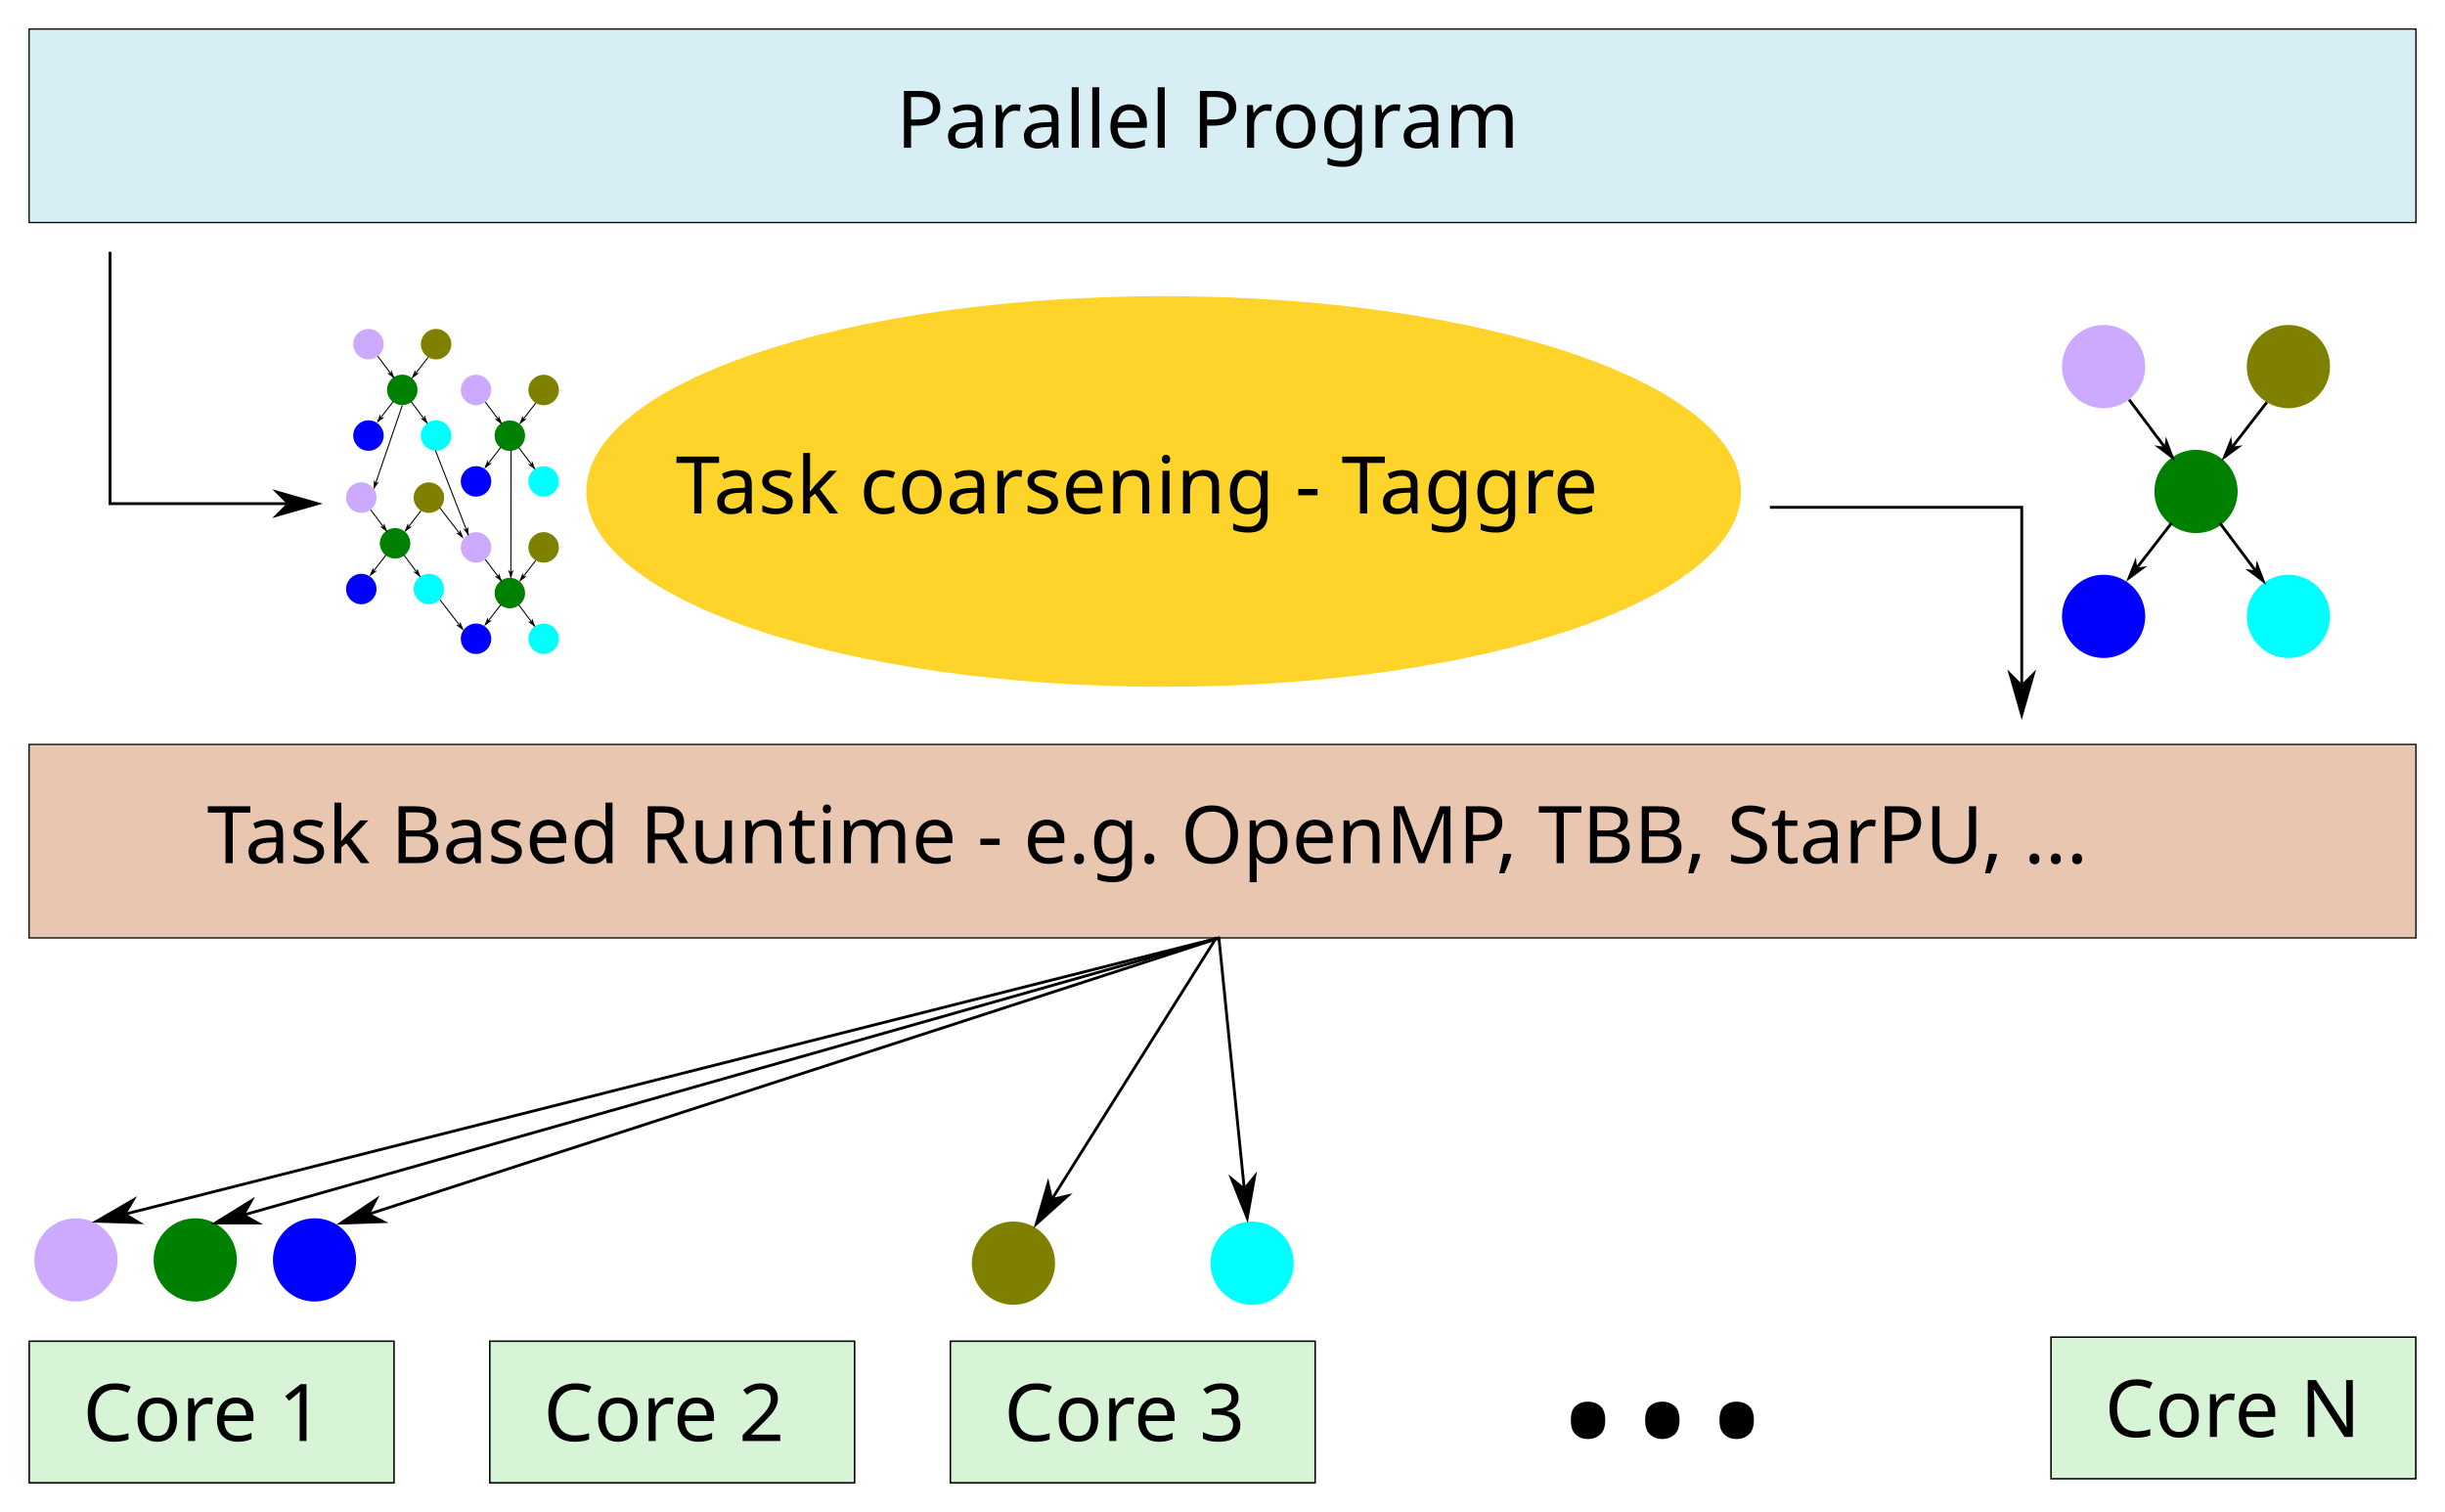
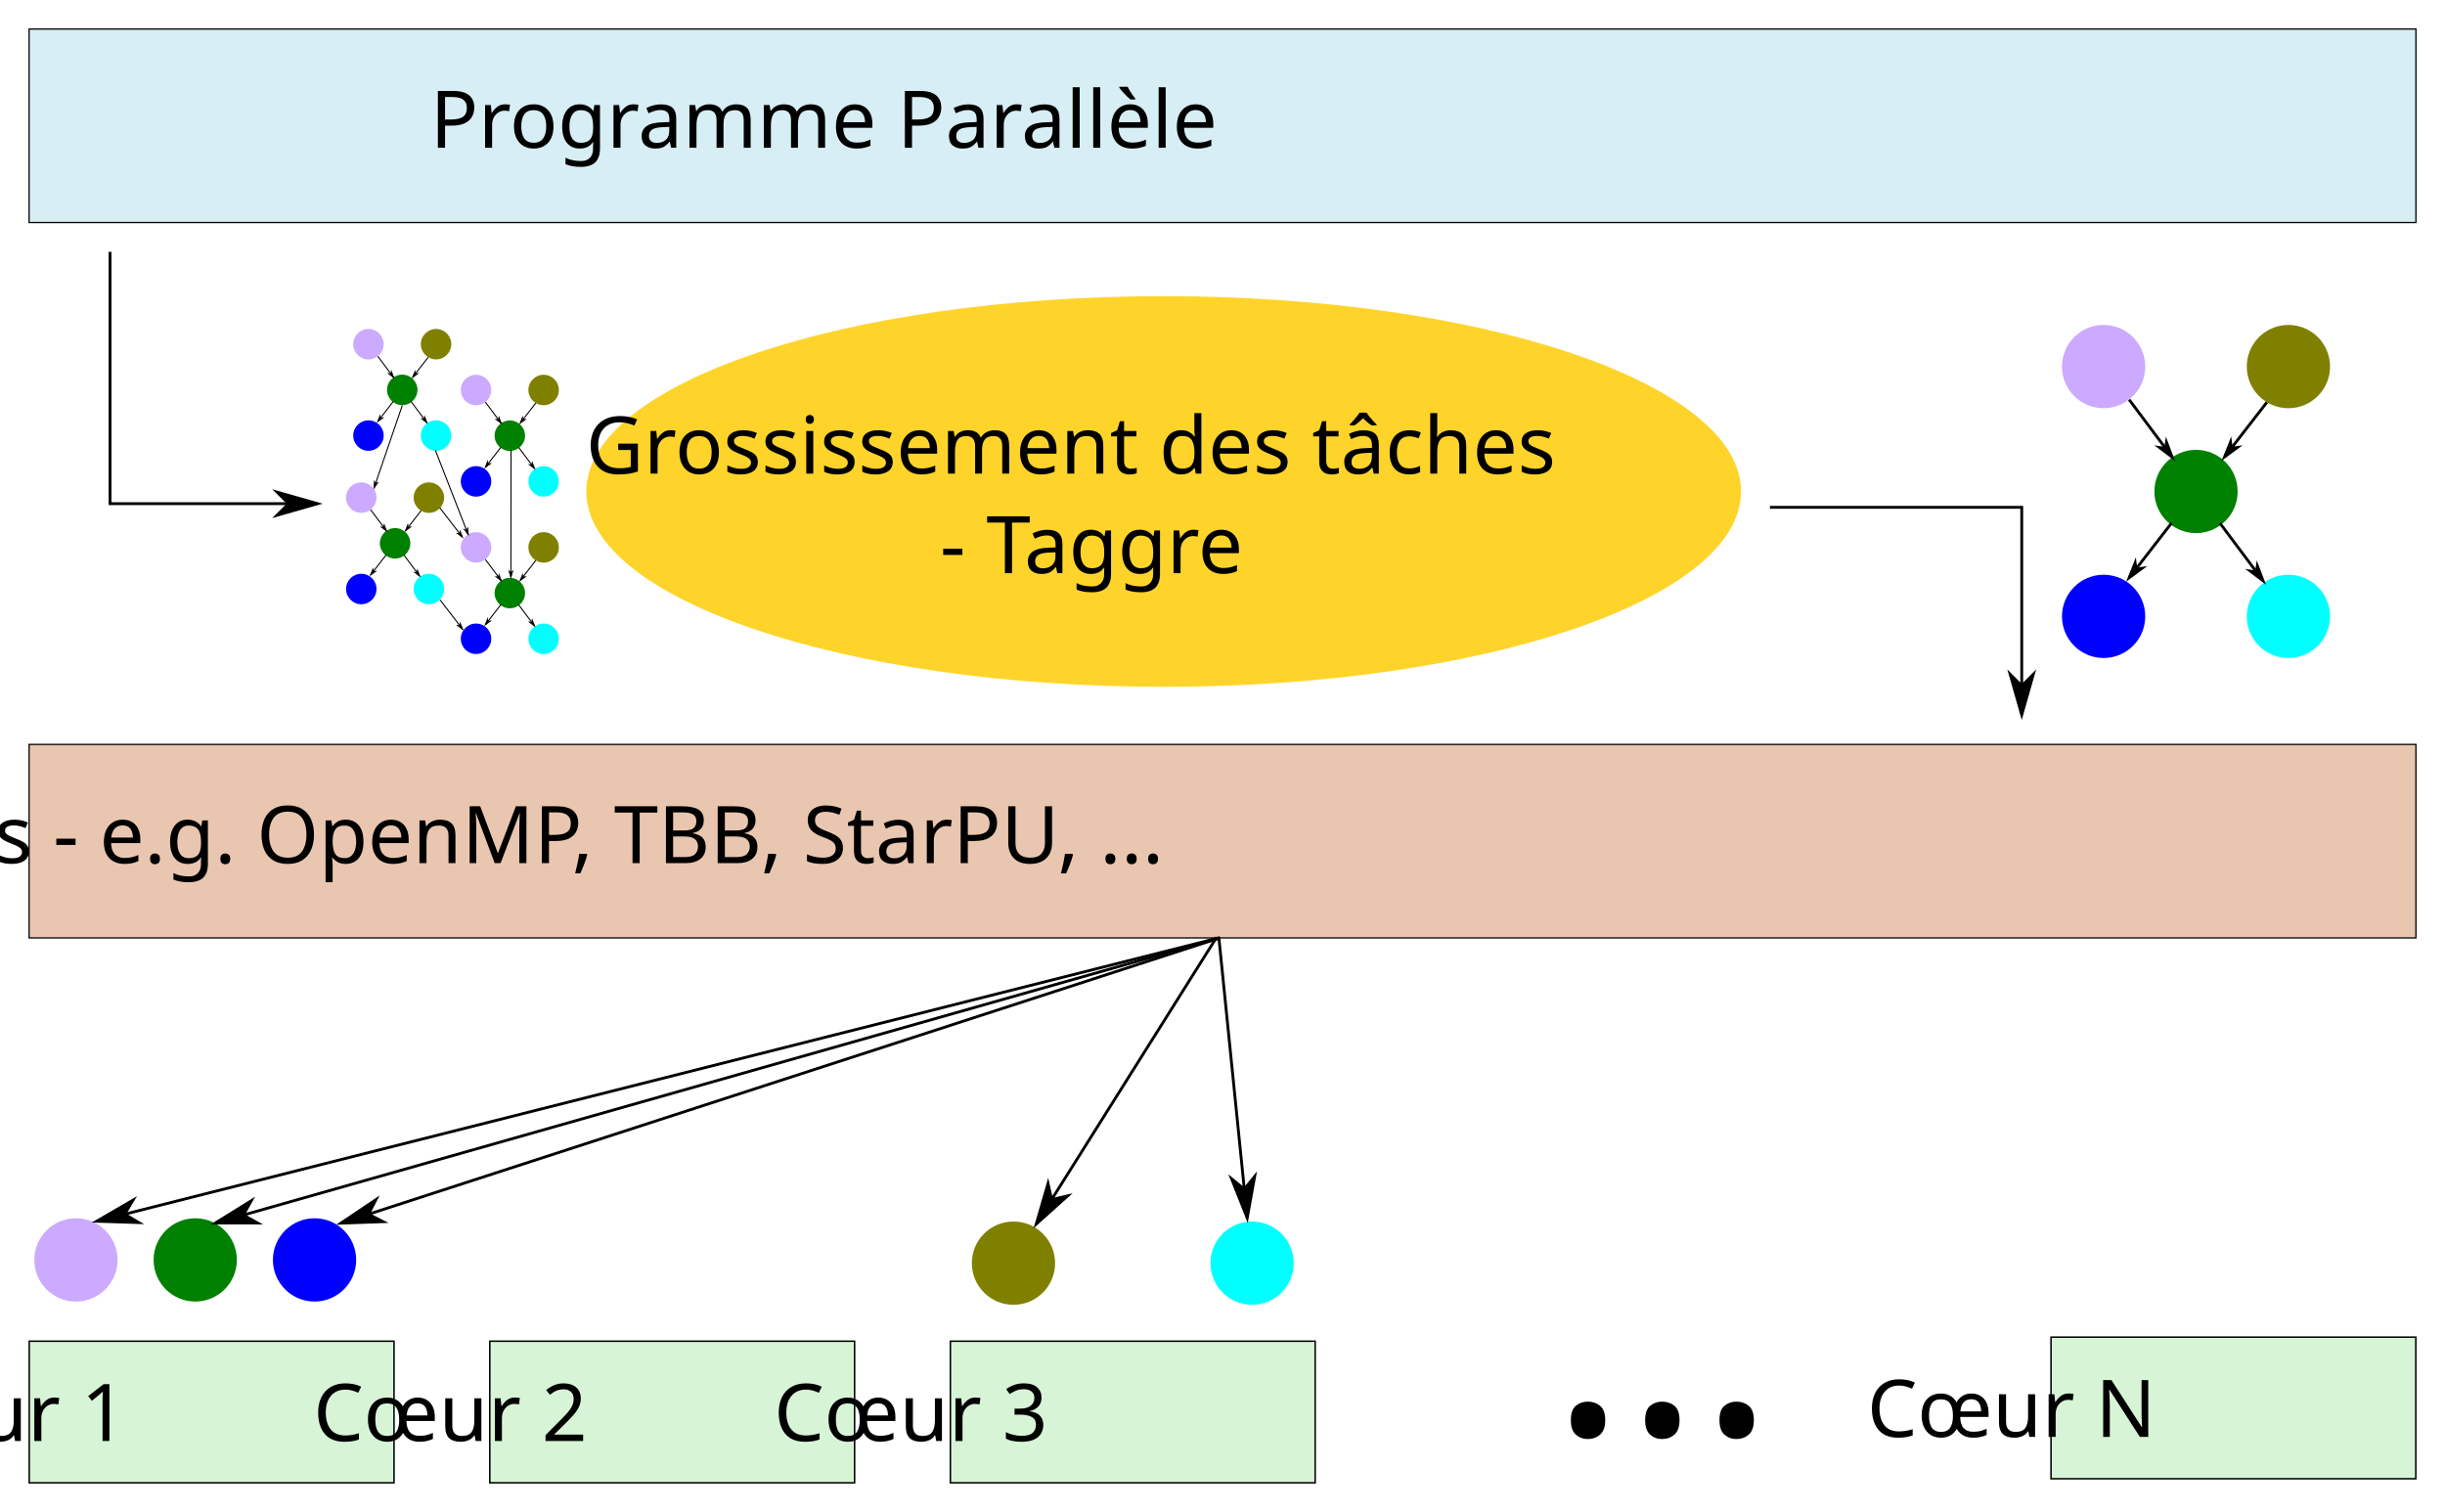
<svg xmlns="http://www.w3.org/2000/svg" width="859.962" height="531.785" id="svg2" version="1.1">
  <defs id="defs4">
    <marker orient="auto" refY="0" refX="0" id="Arrow1Mend" style="overflow:visible">
      <path id="path3967" d="M 0,0 5,-5 -12.5,0 5,5 0,0 z" style="fill-rule:evenodd;stroke:#000000;stroke-width:1pt" transform="matrix(-0.4,0,0,-0.4,-4,0)" />
    </marker>
    <marker orient="auto" refY="0" refX="0" id="Arrow1Lend" style="overflow:visible">
      <path id="path3961" d="M 0,0 5,-5 -12.5,0 5,5 0,0 z" style="fill-rule:evenodd;stroke:#000000;stroke-width:1pt" transform="matrix(-0.8,0,0,-0.8,-10,0)" />
    </marker>
    <marker orient="auto" refY="0" refX="0" id="Arrow1Mend-7" style="overflow:visible">
      <path id="path3967-2" d="M 0,0 5,-5 -12.5,0 5,5 0,0 z" style="fill-rule:evenodd;stroke:#000000;stroke-width:1pt" transform="matrix(-0.4,0,0,-0.4,-4,0)" />
    </marker>
    <marker orient="auto" refY="0" refX="0" id="Arrow1Mend-73" style="overflow:visible">
      <path id="path3967-9" d="M 0,0 5,-5 -12.5,0 5,5 0,0 z" style="fill-rule:evenodd;stroke:#000000;stroke-width:1pt" transform="matrix(-0.4,0,0,-0.4,-4,0)" />
    </marker>
    <marker orient="auto" refY="0" refX="0" id="Arrow1Mend-9" style="overflow:visible">
      <path id="path3967-4" d="M 0,0 5,-5 -12.5,0 5,5 0,0 z" style="fill-rule:evenodd;stroke:#000000;stroke-width:1pt" transform="matrix(-0.4,0,0,-0.4,-4,0)" />
    </marker>
    <marker orient="auto" refY="0" refX="0" id="Arrow1Lend-2" style="overflow:visible">
      <path id="path3961-8" d="M 0,0 5,-5 -12.5,0 5,5 0,0 z" style="fill-rule:evenodd;stroke:#000000;stroke-width:1pt" transform="matrix(-0.8,0,0,-0.8,-10,0)" />
    </marker>
    <marker orient="auto" refY="0" refX="0" id="Arrow1Lend-6" style="overflow:visible">
      <path id="path3961-4" d="M 0,0 5,-5 -12.5,0 5,5 0,0 z" style="fill-rule:evenodd;stroke:#000000;stroke-width:1pt" transform="matrix(-0.8,0,0,-0.8,-10,0)" />
    </marker>
    <marker orient="auto" refY="0" refX="0" id="Arrow1Lend-1" style="overflow:visible">
      <path id="path3961-0" d="M 0,0 5,-5 -12.5,0 5,5 0,0 z" style="fill-rule:evenodd;stroke:#000000;stroke-width:1pt" transform="matrix(-0.8,0,0,-0.8,-10,0)" />
    </marker>
    <marker orient="auto" refY="0" refX="0" id="Arrow1Lend-9" style="overflow:visible">
      <path id="path3961-7" d="M 0,0 5,-5 -12.5,0 5,5 0,0 z" style="fill-rule:evenodd;stroke:#000000;stroke-width:1pt" transform="matrix(-0.8,0,0,-0.8,-10,0)" />
    </marker>
    <marker orient="auto" refY="0" refX="0" id="Arrow1Mend-0" style="overflow:visible">
      <path id="path3967-7" d="M 0,0 5,-5 -12.5,0 5,5 0,0 z" style="fill-rule:evenodd;stroke:#000000;stroke-width:1pt" transform="matrix(-0.4,0,0,-0.4,-4,0)" />
    </marker>
    <marker orient="auto" refY="0" refX="0" id="marker3064" style="overflow:visible">
      <path id="path3066" d="M 0,0 5,-5 -12.5,0 5,5 0,0 z" style="fill-rule:evenodd;stroke:#000000;stroke-width:1pt" transform="matrix(-0.4,0,0,-0.4,-4,0)" />
    </marker>
    <marker orient="auto" refY="0" refX="0" id="marker3068" style="overflow:visible">
      <path id="path3070" d="M 0,0 5,-5 -12.5,0 5,5 0,0 z" style="fill-rule:evenodd;stroke:#000000;stroke-width:1pt" transform="matrix(-0.4,0,0,-0.4,-4,0)" />
    </marker>
    <marker orient="auto" refY="0" refX="0" id="marker3072" style="overflow:visible">
      <path id="path3074" d="M 0,0 5,-5 -12.5,0 5,5 0,0 z" style="fill-rule:evenodd;stroke:#000000;stroke-width:1pt" transform="matrix(-0.4,0,0,-0.4,-4,0)" />
    </marker>
    <marker orient="auto" refY="0" refX="0" id="Arrow1Mend-07" style="overflow:visible">
      <path id="path3967-75" d="M 0,0 5,-5 -12.5,0 5,5 0,0 z" style="fill-rule:evenodd;stroke:#000000;stroke-width:1pt" transform="matrix(-0.4,0,0,-0.4,-4,0)" />
    </marker>
    <marker orient="auto" refY="0" refX="0" id="marker4407" style="overflow:visible">
      <path id="path4409" d="M 0,0 5,-5 -12.5,0 5,5 0,0 z" style="fill-rule:evenodd;stroke:#000000;stroke-width:1pt" transform="matrix(-0.4,0,0,-0.4,-4,0)" />
    </marker>
    <marker orient="auto" refY="0" refX="0" id="marker4411" style="overflow:visible">
      <path id="path4413" d="M 0,0 5,-5 -12.5,0 5,5 0,0 z" style="fill-rule:evenodd;stroke:#000000;stroke-width:1pt" transform="matrix(-0.4,0,0,-0.4,-4,0)" />
    </marker>
    <marker orient="auto" refY="0" refX="0" id="marker4415" style="overflow:visible">
      <path id="path4417" d="M 0,0 5,-5 -12.5,0 5,5 0,0 z" style="fill-rule:evenodd;stroke:#000000;stroke-width:1pt" transform="matrix(-0.4,0,0,-0.4,-4,0)" />
    </marker>
    <marker orient="auto" refY="0" refX="0" id="Arrow1Mend-737" style="overflow:visible">
      <path id="path3967-72" d="M 0,0 5,-5 -12.5,0 5,5 0,0 z" style="fill-rule:evenodd;stroke:#000000;stroke-width:1pt" transform="matrix(-0.4,0,0,-0.4,-4,0)" />
    </marker>
    <marker orient="auto" refY="0" refX="0" id="marker4407-3" style="overflow:visible">
      <path id="path4409-9" d="M 0,0 5,-5 -12.5,0 5,5 0,0 z" style="fill-rule:evenodd;stroke:#000000;stroke-width:1pt" transform="matrix(-0.4,0,0,-0.4,-4,0)" />
    </marker>
    <marker orient="auto" refY="0" refX="0" id="marker4411-6" style="overflow:visible">
      <path id="path4413-6" d="M 0,0 5,-5 -12.5,0 5,5 0,0 z" style="fill-rule:evenodd;stroke:#000000;stroke-width:1pt" transform="matrix(-0.4,0,0,-0.4,-4,0)" />
    </marker>
    <marker orient="auto" refY="0" refX="0" id="marker4415-0" style="overflow:visible">
      <path id="path4417-4" d="M 0,0 5,-5 -12.5,0 5,5 0,0 z" style="fill-rule:evenodd;stroke:#000000;stroke-width:1pt" transform="matrix(-0.4,0,0,-0.4,-4,0)" />
    </marker>
    <marker orient="auto" refY="0" refX="0" id="Arrow1Mend-1" style="overflow:visible">
      <path id="path3967-70" d="M 0,0 5,-5 -12.5,0 5,5 0,0 z" style="fill-rule:evenodd;stroke:#000000;stroke-width:1pt" transform="matrix(-0.4,0,0,-0.4,-4,0)" />
    </marker>
    <marker orient="auto" refY="0" refX="0" id="marker4407-39" style="overflow:visible">
      <path id="path4409-5" d="M 0,0 5,-5 -12.5,0 5,5 0,0 z" style="fill-rule:evenodd;stroke:#000000;stroke-width:1pt" transform="matrix(-0.4,0,0,-0.4,-4,0)" />
    </marker>
    <marker orient="auto" refY="0" refX="0" id="marker4411-2" style="overflow:visible">
      <path id="path4413-60" d="M 0,0 5,-5 -12.5,0 5,5 0,0 z" style="fill-rule:evenodd;stroke:#000000;stroke-width:1pt" transform="matrix(-0.4,0,0,-0.4,-4,0)" />
    </marker>
    <marker orient="auto" refY="0" refX="0" id="marker4415-9" style="overflow:visible">
      <path id="path4417-5" d="M 0,0 5,-5 -12.5,0 5,5 0,0 z" style="fill-rule:evenodd;stroke:#000000;stroke-width:1pt" transform="matrix(-0.4,0,0,-0.4,-4,0)" />
    </marker>
    <marker orient="auto" refY="0" refX="0" id="Arrow1Mend-98" style="overflow:visible">
      <path id="path3967-6" d="M 0,0 5,-5 -12.5,0 5,5 0,0 z" style="fill-rule:evenodd;stroke:#000000;stroke-width:1pt" transform="matrix(-0.4,0,0,-0.4,-4,0)" />
    </marker>
    <marker orient="auto" refY="0" refX="0" id="Arrow1Mend-93" style="overflow:visible">
      <path id="path3967-74" d="M 0,0 5,-5 -12.5,0 5,5 0,0 z" style="fill-rule:evenodd;stroke:#000000;stroke-width:1pt" transform="matrix(-0.4,0,0,-0.4,-4,0)" />
    </marker>
    <marker orient="auto" refY="0" refX="0" id="Arrow1Mend-2" style="overflow:visible">
      <path id="path3967-61" d="M 0,0 5,-5 -12.5,0 5,5 0,0 z" style="fill-rule:evenodd;stroke:#000000;stroke-width:1pt" transform="matrix(-0.4,0,0,-0.4,-4,0)" />
    </marker>
    <marker orient="auto" refY="0" refX="0" id="Arrow1Mend-8" style="overflow:visible">
      <path id="path3967-97" d="M 0,0 5,-5 -12.5,0 5,5 0,0 z" style="fill-rule:evenodd;stroke:#000000;stroke-width:1pt" transform="matrix(-0.4,0,0,-0.4,-4,0)" />
    </marker>
    <marker orient="auto" refY="0" refX="0" id="Arrow1Mend-5" style="overflow:visible">
      <path id="path3967-0" d="M 0,0 5,-5 -12.5,0 5,5 0,0 z" style="fill-rule:evenodd;stroke:#000000;stroke-width:1pt" transform="matrix(-0.4,0,0,-0.4,-4,0)" />
    </marker>
    <marker orient="auto" refY="0" refX="0" id="Arrow1Lend-9-4" style="overflow:visible">
      <path id="path3961-7-6" d="M 0,0 5,-5 -12.5,0 5,5 0,0 z" style="fill-rule:evenodd;stroke:#000000;stroke-width:1pt" transform="matrix(-0.8,0,0,-0.8,-10,0)" />
    </marker>
  </defs>
  <g id="layer1" transform="translate(58.84616,-28.12054)">
    <g id="g4918" transform="translate(29.20624,-1.428571)">
      <rect y="291.373" x="-77.816" height="68.059" width="839.506" id="rect2985" style="fill:#e9c6af;fill-opacity:1;stroke:#000000;stroke-width:0.449;stroke-miterlimit:4;stroke-dasharray:none" />
-       <text id="text2987" y="333.127" x="-15.255" style="font-size:28px;font-style:normal;font-weight:normal;line-height:125%;letter-spacing:0px;word-spacing:0px;fill:#000000;fill-opacity:1;stroke:none;font-family:Sans" xml:space="preserve">
-         <tspan y="333.127" x="-15.255" id="tspan2989">Task Based Runtime - e.g. OpenMP, TBB, StarPU, ...</tspan>
+       <text id="text2987" y="333.127" x="342.019" style="font-size:28px;font-style:normal;font-weight:normal;line-height:125%;letter-spacing:0px;word-spacing:0px;fill:#000000;fill-opacity:1;stroke:none;font-family:Sans;text-anchor:middle;text-align:center" xml:space="preserve">
+         <tspan y="333.127" x="-15.255" id="tspan2989">Ordonnanceur de tâches - e.g. OpenMP, TBB, StarPU, ...</tspan>
      </text>
    </g>
    <g id="g3947" transform="translate(25.42857,-34.28571)">
      <rect y="72.619" x="-74.039" height="68.059" width="839.506" id="rect2985-5" style="fill:#d7eef4;fill-opacity:1;stroke:#000000;stroke-width:0.449;stroke-miterlimit:4;stroke-dasharray:none" />
-       <text id="text3943" y="114.373" x="230.939" style="font-size:28px;font-style:normal;font-weight:normal;line-height:125%;letter-spacing:0px;word-spacing:0px;fill:#000000;fill-opacity:1;stroke:none;font-family:Sans" xml:space="preserve">
-         <tspan y="114.373" x="230.939" id="tspan3945">Parallel Program</tspan>
+       <text id="text3943" y="114.373" x="342.966" style="font-size:28px;font-style:normal;font-weight:normal;line-height:125%;letter-spacing:0px;word-spacing:0px;fill:#000000;fill-opacity:1;stroke:none;font-family:Sans;text-anchor:middle;text-align:center" xml:space="preserve">
+         <tspan y="114.373" x="230.939" id="tspan3945">Programme Parallèle</tspan>
      </text>
    </g>
    <g id="g3839" transform="translate(30.21634,121.2491)">
      <rect ry="0" y="378.598" x="-78.785" height="49.805" width="128.308" id="rect2991" style="fill:#d7f4d7;fill-opacity:1;stroke:#000000;stroke-width:0.533;stroke-miterlimit:4;stroke-dasharray:none" />
      <g style="fill:#000000;stroke:none" transform="translate(0,12.41089)" id="g3001">
-         <text xml:space="preserve" style="font-size:28px;font-style:normal;font-weight:normal;line-height:125%;letter-spacing:0px;word-spacing:0px;fill:#000000;fill-opacity:1;stroke:none;font-family:Sans" x="-59.919" y="401.282" id="text2993">
-           <tspan id="tspan2995" x="-59.919" y="401.282">Core 1</tspan>
+         <text xml:space="preserve" style="font-size:28px;font-style:normal;font-weight:normal;line-height:125%;letter-spacing:0px;word-spacing:0px;fill:#000000;fill-opacity:1;stroke:none;font-family:Sans;text-anchor:middle;text-align:center" x="-16.203" y="401.282" id="text2993">
+           <tspan id="tspan2995" x="-59.919" y="401.282">Cœur 1</tspan>
        </text>
      </g>
    </g>
    <g id="g3845" transform="translate(192.2113,121.2491)">
      <rect style="fill:#d7f4d7;fill-opacity:1;stroke:#000000;stroke-width:0.533;stroke-miterlimit:4;stroke-dasharray:none" id="rect3847" width="128.308" height="49.805" x="-78.785" y="378.598" ry="0" />
      <g id="g3849" transform="translate(0,12.41089)" style="fill:#000000;stroke:none">
-         <text id="text3851" y="401.282" x="-59.919" style="font-size:28px;font-style:normal;font-weight:normal;line-height:125%;letter-spacing:0px;word-spacing:0px;fill:#000000;fill-opacity:1;stroke:none;font-family:Sans" xml:space="preserve">
-           <tspan y="401.282" x="-59.919" id="tspan3853">Core 2</tspan>
+         <text id="text3851" y="401.282" x="-16.312" style="font-size:28px;font-style:normal;font-weight:normal;line-height:125%;letter-spacing:0px;word-spacing:0px;fill:#000000;fill-opacity:1;stroke:none;font-family:Sans;text-anchor:middle;text-align:center" xml:space="preserve">
+           <tspan y="401.282" x="-59.919" id="tspan3853">Cœur 2</tspan>
        </text>
      </g>
    </g>
    <g transform="translate(354.2062,121.2491)" id="g3855">
      <rect ry="0" y="378.598" x="-78.785" height="49.805" width="128.308" id="rect3857" style="fill:#d7f4d7;fill-opacity:1;stroke:#000000;stroke-width:0.533;stroke-miterlimit:4;stroke-dasharray:none" />
      <g style="fill:#000000;stroke:none" transform="translate(0,12.41089)" id="g3859">
-         <text xml:space="preserve" style="font-size:28px;font-style:normal;font-weight:normal;line-height:125%;letter-spacing:0px;word-spacing:0px;fill:#000000;fill-opacity:1;stroke:none;font-family:Sans" x="-59.919" y="401.282" id="text3861">
-           <tspan id="tspan3863" x="-59.919" y="401.282">Core 3</tspan>
+         <text xml:space="preserve" style="font-size:28px;font-style:normal;font-weight:normal;line-height:125%;letter-spacing:0px;word-spacing:0px;fill:#000000;fill-opacity:1;stroke:none;font-family:Sans;text-anchor:middle;text-align:center" x="-16.032" y="401.282" id="text3861">
+           <tspan id="tspan3863" x="-59.919" y="401.282">Cœur 3</tspan>
        </text>
      </g>
    </g>
    <g id="g3865" transform="translate(741.3305,119.8205)">
      <rect style="fill:#d7f4d7;fill-opacity:1;stroke:#000000;stroke-width:0.533;stroke-miterlimit:4;stroke-dasharray:none" id="rect3867" width="128.308" height="49.805" x="-78.785" y="378.598" ry="0" />
      <g id="g3869" transform="translate(0,12.41089)" style="fill:#000000;stroke:none">
-         <text id="text3871" y="401.282" x="-59.919" style="font-size:28px;font-style:normal;font-weight:normal;line-height:125%;letter-spacing:0px;word-spacing:0px;fill:#000000;fill-opacity:1;stroke:none;font-family:Sans" xml:space="preserve">
-           <tspan y="401.282" x="-59.919" id="tspan3875">Core N</tspan>
+         <text id="text3871" y="401.282" x="-14.719" style="font-size:28px;font-style:normal;font-weight:normal;line-height:125%;letter-spacing:0px;word-spacing:0px;fill:#000000;fill-opacity:1;stroke:none;font-family:Sans;text-anchor:middle;text-align:center" xml:space="preserve">
+           <tspan y="401.282" x="-59.919" id="tspan3875">Cœur N</tspan>
        </text>
      </g>
    </g>
    <text xml:space="preserve" style="font-size:97.522px;font-style:normal;font-weight:normal;line-height:125%;letter-spacing:0px;word-spacing:0px;fill:#000000;fill-opacity:1;stroke:none;font-family:Sans" x="486.639" y="532.897" id="text3879">
      <tspan id="tspan3881" x="486.639" y="532.897">...</tspan>
    </text>
    <g id="g5022" transform="translate(154.7542,17.67767)">
      <path transform="translate(-56.78571,297.7143)" d="m 214.286,157.005 c 0,8.087 -6.556,14.643 -14.643,14.643 -8.087,0 -14.643,-6.556 -14.643,-14.643 0,-8.087 6.556,-14.643 14.643,-14.643 8.087,0 14.643,6.556 14.643,14.643 z" id="path4398-4-4" style="fill:#808000;fill-opacity:1;stroke:none" />
      <path transform="translate(27.14286,297.7143)" d="m 214.286,157.005 c 0,8.087 -6.556,14.643 -14.643,14.643 -8.087,0 -14.643,-6.556 -14.643,-14.643 0,-8.087 6.556,-14.643 14.643,-14.643 8.087,0 14.643,6.556 14.643,14.643 z" id="path4398-5-6" style="fill:#00ffff;fill-opacity:1;stroke:none" />
    </g>
    <g id="g4988" transform="translate(-9.3994141e-7,17.67767)">
      <path transform="translate(-231.7857,296.5714)" d="m 214.286,157.005 c 0,8.087 -6.556,14.643 -14.643,14.643 -8.087,0 -14.643,-6.556 -14.643,-14.643 0,-8.087 6.556,-14.643 14.643,-14.643 8.087,0 14.643,6.556 14.643,14.643 z" id="path4398-44" style="fill:#ccaaff;fill-opacity:1;stroke:none" />
      <path transform="translate(-189.8214,296.5714)" d="m 214.286,157.005 c 0,8.087 -6.556,14.643 -14.643,14.643 -8.087,0 -14.643,-6.556 -14.643,-14.643 0,-8.087 6.556,-14.643 14.643,-14.643 8.087,0 14.643,6.556 14.643,14.643 z" id="path4398-6-0" style="fill:#008000;fill-opacity:1;stroke:none" />
      <path transform="translate(-147.8571,296.5714)" d="m 214.286,157.005 c 0,8.087 -6.556,14.643 -14.643,14.643 -8.087,0 -14.643,-6.556 -14.643,-14.643 0,-8.087 6.556,-14.643 14.643,-14.643 8.087,0 14.643,6.556 14.643,14.643 z" id="path4398-9-7" style="fill:#0000ff;fill-opacity:1;stroke:none" />
    </g>
    <path style="fill:none;stroke:#000000;stroke-width:1px;stroke-linecap:butt;stroke-linejoin:miter;stroke-opacity:1;marker-end:url(#Arrow1Lend)" d="M 370.221,357.882 -24.749,457.635" id="path5072" />
    <path style="fill:none;stroke:#000000;stroke-width:1px;stroke-linecap:butt;stroke-linejoin:miter;stroke-opacity:1;marker-end:url(#Arrow1Lend)" d="M 369.353,358.216 17.062,458.221" id="path5072-6" />
    <path style="fill:none;stroke:#000000;stroke-width:1px;stroke-linecap:butt;stroke-linejoin:miter;stroke-opacity:1;marker-end:url(#Arrow1Lend)" d="M 370.047,358.037 61.193,458.295" id="path5072-8" />
    <path style="fill:none;stroke:#000000;stroke-width:1px;stroke-linecap:butt;stroke-linejoin:miter;stroke-opacity:1;marker-end:url(#Arrow1Lend)" d="M 369.084,357.756 305.697,458.519" id="path5072-8-9" />
    <path style="fill:none;stroke:#000000;stroke-width:1px;stroke-linecap:butt;stroke-linejoin:miter;stroke-opacity:1;marker-end:url(#Arrow1Lend)" d="m 369.842,357.756 9.975,98.616" id="path5072-8-9-7" />
    <g id="g4781" transform="translate(137.3879,15.36336)">
      <path transform="translate(344.011,-15.31398)" d="m 214.286,157.005 c 0,8.087 -6.556,14.643 -14.643,14.643 -8.087,0 -14.643,-6.556 -14.643,-14.643 0,-8.087 6.556,-14.643 14.643,-14.643 8.087,0 14.643,6.556 14.643,14.643 z" id="path4398-62" style="fill:#ccaaff;fill-opacity:1;stroke:none" />
      <path transform="translate(409.011,-15.31401)" d="m 214.286,157.005 c 0,8.087 -6.556,14.643 -14.643,14.643 -8.087,0 -14.643,-6.556 -14.643,-14.643 0,-8.087 6.556,-14.643 14.643,-14.643 8.087,0 14.643,6.556 14.643,14.643 z" id="path4398-4-3" style="fill:#808000;fill-opacity:1;stroke:none" />
      <path transform="translate(376.511,28.61457)" d="m 214.286,157.005 c 0,8.087 -6.556,14.643 -14.643,14.643 -8.087,0 -14.643,-6.556 -14.643,-14.643 0,-8.087 6.556,-14.643 14.643,-14.643 8.087,0 14.643,6.556 14.643,14.643 z" id="path4398-6-1" style="fill:#008000;fill-opacity:1;stroke:none" />
      <path transform="translate(409.011,72.54316)" d="m 214.286,157.005 c 0,8.087 -6.556,14.643 -14.643,14.643 -8.087,0 -14.643,-6.556 -14.643,-14.643 0,-8.087 6.556,-14.643 14.643,-14.643 8.087,0 14.643,6.556 14.643,14.643 z" id="path4398-5-9" style="fill:#00ffff;fill-opacity:1;stroke:none" />
      <path transform="translate(344.011,72.54315)" d="m 214.286,157.005 c 0,8.087 -6.556,14.643 -14.643,14.643 -8.087,0 -14.643,-6.556 -14.643,-14.643 0,-8.087 6.556,-14.643 14.643,-14.643 8.087,0 14.643,6.556 14.643,14.643 z" id="path4398-9-6" style="fill:#0000ff;fill-opacity:1;stroke:none" />
      <path id="path4439-5" d="m 552.641,153.33 15.026,20.077" style="fill:none;stroke:#000000;stroke-width:1px;stroke-linecap:butt;stroke-linejoin:miter;stroke-opacity:1;marker-end:url(#Arrow1Mend)" />
      <path id="path4439-4-6" d="m 584.602,196.807 15.026,20.077" style="fill:none;stroke:#000000;stroke-width:1px;stroke-linecap:butt;stroke-linejoin:miter;stroke-opacity:1;marker-end:url(#Arrow1Mend)" />
      <path id="path4439-46-9" d="m 601.088,154.229 -14.773,19.067" style="fill:none;stroke:#000000;stroke-width:1px;stroke-linecap:butt;stroke-linejoin:miter;stroke-opacity:1;marker-end:url(#Arrow1Mend)" />
      <path id="path4439-46-7-9" d="m 567.535,196.743 -14.773,19.067" style="fill:none;stroke:#000000;stroke-width:1px;stroke-linecap:butt;stroke-linejoin:miter;stroke-opacity:1;marker-end:url(#Arrow1Mend)" />
    </g>
    <path style="fill:none;stroke:#000000;stroke-width:1px;stroke-linecap:butt;stroke-linejoin:miter;stroke-opacity:1;marker-end:url(#Arrow1Lend-9)" d="m 563.676,206.554 88.571,0 0,72.857" id="path3124" />
    <g id="g4696" transform="translate(57.1758,16.81351)">
      <g transform="matrix(0.3658538,0,0,0.3658538,5.209057,80.53974)" id="g4384">
        <path style="fill:#ccaaff;fill-opacity:1;stroke:none" id="path4398" d="m 214.286,157.005 c 0,8.087 -6.556,14.643 -14.643,14.643 -8.087,0 -14.643,-6.556 -14.643,-14.643 0,-8.087 6.556,-14.643 14.643,-14.643 8.087,0 14.643,6.556 14.643,14.643 z" transform="translate(-176.7857,-15.35714)" />
        <path style="fill:#808000;fill-opacity:1;stroke:none" id="path4398-4" d="m 214.286,157.005 c 0,8.087 -6.556,14.643 -14.643,14.643 -8.087,0 -14.643,-6.556 -14.643,-14.643 0,-8.087 6.556,-14.643 14.643,-14.643 8.087,0 14.643,6.556 14.643,14.643 z" transform="translate(-111.7857,-15.35717)" />
        <path style="fill:#008000;fill-opacity:1;stroke:none" id="path4398-6" d="m 214.286,157.005 c 0,8.087 -6.556,14.643 -14.643,14.643 -8.087,0 -14.643,-6.556 -14.643,-14.643 0,-8.087 6.556,-14.643 14.643,-14.643 8.087,0 14.643,6.556 14.643,14.643 z" transform="translate(-144.2857,28.57142)" />
        <path style="fill:#00ffff;fill-opacity:1;stroke:none" id="path4398-5" d="m 214.286,157.005 c 0,8.087 -6.556,14.643 -14.643,14.643 -8.087,0 -14.643,-6.556 -14.643,-14.643 0,-8.087 6.556,-14.643 14.643,-14.643 8.087,0 14.643,6.556 14.643,14.643 z" transform="translate(-111.7857,72.50001)" />
        <path style="fill:#0000ff;fill-opacity:1;stroke:none" id="path4398-9" d="m 214.286,157.005 c 0,8.087 -6.556,14.643 -14.643,14.643 -8.087,0 -14.643,-6.556 -14.643,-14.643 0,-8.087 6.556,-14.643 14.643,-14.643 8.087,0 14.643,6.556 14.643,14.643 z" transform="translate(-176.7857,72.5)" />
        <path style="fill:none;stroke:#000000;stroke-width:1px;stroke-linecap:butt;stroke-linejoin:miter;stroke-opacity:1;marker-end:url(#Arrow1Mend)" d="m 31.845,153.287 15.026,20.077" id="path4439" />
        <path style="fill:none;stroke:#000000;stroke-width:1px;stroke-linecap:butt;stroke-linejoin:miter;stroke-opacity:1;marker-end:url(#Arrow1Mend)" d="m 63.806,196.764 15.026,20.077" id="path4439-4" />
        <path style="fill:none;stroke:#000000;stroke-width:1px;stroke-linecap:butt;stroke-linejoin:miter;stroke-opacity:1;marker-end:url(#Arrow1Mend)" d="m 80.292,154.185 -14.773,19.067" id="path4439-46" />
        <path style="fill:none;stroke:#000000;stroke-width:1px;stroke-linecap:butt;stroke-linejoin:miter;stroke-opacity:1;marker-end:url(#Arrow1Mend)" d="m 46.739,196.7 -14.773,19.067" id="path4439-46-7" />
      </g>
      <g transform="matrix(0.3658538,0,0,0.3658538,43.04408,96.65432)" id="g4384-6">
        <path style="fill:#ccaaff;fill-opacity:1;stroke:none" id="path4398-2" d="m 214.286,157.005 c 0,8.087 -6.556,14.643 -14.643,14.643 -8.087,0 -14.643,-6.556 -14.643,-14.643 0,-8.087 6.556,-14.643 14.643,-14.643 8.087,0 14.643,6.556 14.643,14.643 z" transform="translate(-176.7857,-15.35714)" />
        <path style="fill:#808000;fill-opacity:1;stroke:none" id="path4398-4-1" d="m 214.286,157.005 c 0,8.087 -6.556,14.643 -14.643,14.643 -8.087,0 -14.643,-6.556 -14.643,-14.643 0,-8.087 6.556,-14.643 14.643,-14.643 8.087,0 14.643,6.556 14.643,14.643 z" transform="translate(-111.7857,-15.35717)" />
        <path style="fill:#008000;fill-opacity:1;stroke:none" id="path4398-6-07" d="m 214.286,157.005 c 0,8.087 -6.556,14.643 -14.643,14.643 -8.087,0 -14.643,-6.556 -14.643,-14.643 0,-8.087 6.556,-14.643 14.643,-14.643 8.087,0 14.643,6.556 14.643,14.643 z" transform="translate(-144.2857,28.57142)" />
        <path style="fill:#00ffff;fill-opacity:1;stroke:none" id="path4398-5-0" d="m 214.286,157.005 c 0,8.087 -6.556,14.643 -14.643,14.643 -8.087,0 -14.643,-6.556 -14.643,-14.643 0,-8.087 6.556,-14.643 14.643,-14.643 8.087,0 14.643,6.556 14.643,14.643 z" transform="translate(-111.7857,72.50001)" />
        <path style="fill:#0000ff;fill-opacity:1;stroke:none" id="path4398-9-66" d="m 214.286,157.005 c 0,8.087 -6.556,14.643 -14.643,14.643 -8.087,0 -14.643,-6.556 -14.643,-14.643 0,-8.087 6.556,-14.643 14.643,-14.643 8.087,0 14.643,6.556 14.643,14.643 z" transform="translate(-176.7857,72.5)" />
        <path style="fill:none;stroke:#000000;stroke-width:1px;stroke-linecap:butt;stroke-linejoin:miter;stroke-opacity:1;marker-end:url(#Arrow1Mend)" d="m 31.845,153.287 15.026,20.077" id="path4439-2" />
        <path style="fill:none;stroke:#000000;stroke-width:1px;stroke-linecap:butt;stroke-linejoin:miter;stroke-opacity:1;marker-end:url(#Arrow1Mend)" d="m 63.806,196.764 15.026,20.077" id="path4439-4-0" />
        <path style="fill:none;stroke:#000000;stroke-width:1px;stroke-linecap:butt;stroke-linejoin:miter;stroke-opacity:1;marker-end:url(#Arrow1Mend)" d="m 80.292,154.185 -14.773,19.067" id="path4439-46-3" />
        <path style="fill:none;stroke:#000000;stroke-width:1px;stroke-linecap:butt;stroke-linejoin:miter;stroke-opacity:1;marker-end:url(#Arrow1Mend)" d="m 46.739,196.7 -14.773,19.067" id="path4439-46-7-6" />
      </g>
      <g transform="matrix(0.3658538,0,0,0.3658538,2.686934,134.5115)" id="g4384-3">
        <path style="fill:#ccaaff;fill-opacity:1;stroke:none" id="path4398-93" d="m 214.286,157.005 c 0,8.087 -6.556,14.643 -14.643,14.643 -8.087,0 -14.643,-6.556 -14.643,-14.643 0,-8.087 6.556,-14.643 14.643,-14.643 8.087,0 14.643,6.556 14.643,14.643 z" transform="translate(-176.7857,-15.35714)" />
        <path style="fill:#808000;fill-opacity:1;stroke:none" id="path4398-4-2" d="m 214.286,157.005 c 0,8.087 -6.556,14.643 -14.643,14.643 -8.087,0 -14.643,-6.556 -14.643,-14.643 0,-8.087 6.556,-14.643 14.643,-14.643 8.087,0 14.643,6.556 14.643,14.643 z" transform="translate(-111.7857,-15.35717)" />
        <path style="fill:#008000;fill-opacity:1;stroke:none" id="path4398-6-13" d="m 214.286,157.005 c 0,8.087 -6.556,14.643 -14.643,14.643 -8.087,0 -14.643,-6.556 -14.643,-14.643 0,-8.087 6.556,-14.643 14.643,-14.643 8.087,0 14.643,6.556 14.643,14.643 z" transform="translate(-144.2857,28.57142)" />
        <path style="fill:#00ffff;fill-opacity:1;stroke:none" id="path4398-5-2" d="m 214.286,157.005 c 0,8.087 -6.556,14.643 -14.643,14.643 -8.087,0 -14.643,-6.556 -14.643,-14.643 0,-8.087 6.556,-14.643 14.643,-14.643 8.087,0 14.643,6.556 14.643,14.643 z" transform="translate(-111.7857,72.50001)" />
        <path style="fill:#0000ff;fill-opacity:1;stroke:none" id="path4398-9-8" d="m 214.286,157.005 c 0,8.087 -6.556,14.643 -14.643,14.643 -8.087,0 -14.643,-6.556 -14.643,-14.643 0,-8.087 6.556,-14.643 14.643,-14.643 8.087,0 14.643,6.556 14.643,14.643 z" transform="translate(-176.7857,72.5)" />
        <path style="fill:none;stroke:#000000;stroke-width:1px;stroke-linecap:butt;stroke-linejoin:miter;stroke-opacity:1;marker-end:url(#Arrow1Mend)" d="m 31.845,153.287 15.026,20.077" id="path4439-9" />
        <path style="fill:none;stroke:#000000;stroke-width:1px;stroke-linecap:butt;stroke-linejoin:miter;stroke-opacity:1;marker-end:url(#Arrow1Mend)" d="m 63.806,196.764 15.026,20.077" id="path4439-4-69" />
        <path style="fill:none;stroke:#000000;stroke-width:1px;stroke-linecap:butt;stroke-linejoin:miter;stroke-opacity:1;marker-end:url(#Arrow1Mend)" d="m 80.292,154.185 -14.773,19.067" id="path4439-46-1" />
        <path style="fill:none;stroke:#000000;stroke-width:1px;stroke-linecap:butt;stroke-linejoin:miter;stroke-opacity:1;marker-end:url(#Arrow1Mend)" d="m 46.739,196.7 -14.773,19.067" id="path4439-46-7-3" />
      </g>
      <g id="g4684">
        <path style="fill:#ccaaff;fill-opacity:1;stroke:none" id="path4398-61" d="m 214.286,157.005 c 0,8.087 -6.556,14.643 -14.643,14.643 -8.087,0 -14.643,-6.556 -14.643,-14.643 0,-8.087 6.556,-14.643 14.643,-14.643 8.087,0 14.643,6.556 14.643,14.643 z" transform="matrix(0.3658538,0,0,0.3658538,-21.63366,146.393)" />
        <path style="fill:#808000;fill-opacity:1;stroke:none" id="path4398-4-19" d="m 214.286,157.005 c 0,8.087 -6.556,14.643 -14.643,14.643 -8.087,0 -14.643,-6.556 -14.643,-14.643 0,-8.087 6.556,-14.643 14.643,-14.643 8.087,0 14.643,6.556 14.643,14.643 z" transform="matrix(0.3658538,0,0,0.3658538,2.146845,146.393)" />
        <path style="fill:#008000;fill-opacity:1;stroke:none" id="path4398-6-5" d="m 214.286,157.005 c 0,8.087 -6.556,14.643 -14.643,14.643 -8.087,0 -14.643,-6.556 -14.643,-14.643 0,-8.087 6.556,-14.643 14.643,-14.643 8.087,0 14.643,6.556 14.643,14.643 z" transform="matrix(0.3658538,0,0,0.3658538,-9.743405,162.4644)" />
        <path style="fill:#00ffff;fill-opacity:1;stroke:none" id="path4398-5-7" d="m 214.286,157.005 c 0,8.087 -6.556,14.643 -14.643,14.643 -8.087,0 -14.643,-6.556 -14.643,-14.643 0,-8.087 6.556,-14.643 14.643,-14.643 8.087,0 14.643,6.556 14.643,14.643 z" transform="matrix(0.3658538,0,0,0.3658538,2.146845,178.5359)" />
        <path style="fill:#0000ff;fill-opacity:1;stroke:none" id="path4398-9-81" d="m 214.286,157.005 c 0,8.087 -6.556,14.643 -14.643,14.643 -8.087,0 -14.643,-6.556 -14.643,-14.643 0,-8.087 6.556,-14.643 14.643,-14.643 8.087,0 14.643,6.556 14.643,14.643 z" transform="matrix(0.3658538,0,0,0.3658538,-21.63366,178.5359)" />
        <path style="fill:none;stroke:#000000;stroke-width:0.366px;stroke-linecap:butt;stroke-linejoin:miter;stroke-opacity:1;marker-end:url(#Arrow1Mend)" d="m 54.695,208.092 5.497,7.345" id="path4439-99" />
        <path style="fill:none;stroke:#000000;stroke-width:0.366px;stroke-linecap:butt;stroke-linejoin:miter;stroke-opacity:1;marker-end:url(#Arrow1Mend)" d="m 66.388,223.998 5.497,7.345" id="path4439-4-4" />
        <path style="fill:none;stroke:#000000;stroke-width:0.366px;stroke-linecap:butt;stroke-linejoin:miter;stroke-opacity:1;marker-end:url(#Arrow1Mend)" d="m 72.419,208.421 -5.405,6.976" id="path4439-46-37" />
        <path style="fill:none;stroke:#000000;stroke-width:0.366px;stroke-linecap:butt;stroke-linejoin:miter;stroke-opacity:1;marker-end:url(#Arrow1Mend)" d="m 60.144,223.975 -5.405,6.976" id="path4439-46-7-5" />
        <path style="fill:none;stroke:#000000;stroke-width:0.366px;stroke-linecap:butt;stroke-linejoin:miter;stroke-opacity:1;marker-end:url(#Arrow1Mend)" d="m 38.725,222.277 7.896,10.249" id="path4439-99-5" />
      </g>
      <path id="path4439-99-5-3" d="m 38.66,189.89 7.896,10.249" style="fill:none;stroke:#000000;stroke-width:0.366px;stroke-linecap:butt;stroke-linejoin:miter;stroke-opacity:1;marker-end:url(#Arrow1Mend)" />
      <path id="path4439-99-4" d="m 63.726,169.622 -0.059,44.595" style="fill:none;stroke:#000000;stroke-width:0.366px;stroke-linecap:butt;stroke-linejoin:miter;stroke-opacity:1;marker-end:url(#Arrow1Mend)" />
      <g id="g4657">
        <path style="fill:none;stroke:#000000;stroke-width:0.366px;stroke-linecap:butt;stroke-linejoin:miter;stroke-opacity:1;marker-end:url(#Arrow1Mend)" d="M 37.109,169.683 48.624,199.197" id="path4439-46-7-5-3" />
      </g>
      <path style="fill:none;stroke:#000000;stroke-width:0.366px;stroke-linecap:butt;stroke-linejoin:miter;stroke-opacity:1;marker-end:url(#Arrow1Mend)" d="m 25.469,153.905 -9.887,28.883" id="path4439-46-7-5-3-6" />
    </g>
    <path style="fill:none;stroke:#000000;stroke-width:1px;stroke-linecap:butt;stroke-linejoin:miter;stroke-opacity:1;marker-end:url(#Arrow1Lend-9)" d="m -20.141,116.697 0,88.571 72.857,0" id="path3124-3" />
    <g id="g4798" transform="translate(-9.647669,-18.89083)">
      <path transform="translate(-61.94278,27.26534)" d="m 625.115,192.608 c 0,37.939 -90.92,68.694 -203.076,68.694 -112.156,0 -203.076,-30.755 -203.076,-68.694 0,-37.939 90.92,-68.694 203.076,-68.694 112.156,0 203.076,30.755 203.076,68.694 z" id="path4792" style="fill:#ffd42a;fill-opacity:1;stroke:none" />
-       <text id="text4794" y="227.598" x="188.452" style="font-size:28px;font-style:normal;font-weight:normal;line-height:125%;letter-spacing:0px;word-spacing:0px;fill:#000000;fill-opacity:1;stroke:none;font-family:Sans" xml:space="preserve">
-         <tspan y="227.598" x="188.452" id="tspan4796">Task coarsening - Taggre</tspan>
+       <text id="text4794" y="213.598" x="360.178" style="font-size:28px;font-style:normal;font-weight:normal;text-align:center;line-height:125%;letter-spacing:0px;word-spacing:0px;text-anchor:middle;fill:#000000;fill-opacity:1;stroke:none;font-family:Sans" xml:space="preserve">
+         <tspan y="213.598" x="360.178" id="tspan4796">Grossissement des tâches</tspan>
+         <tspan y="248.598" x="360.178" id="tspan3149">- Taggre</tspan>
      </text>
    </g>
  </g>
</svg>
